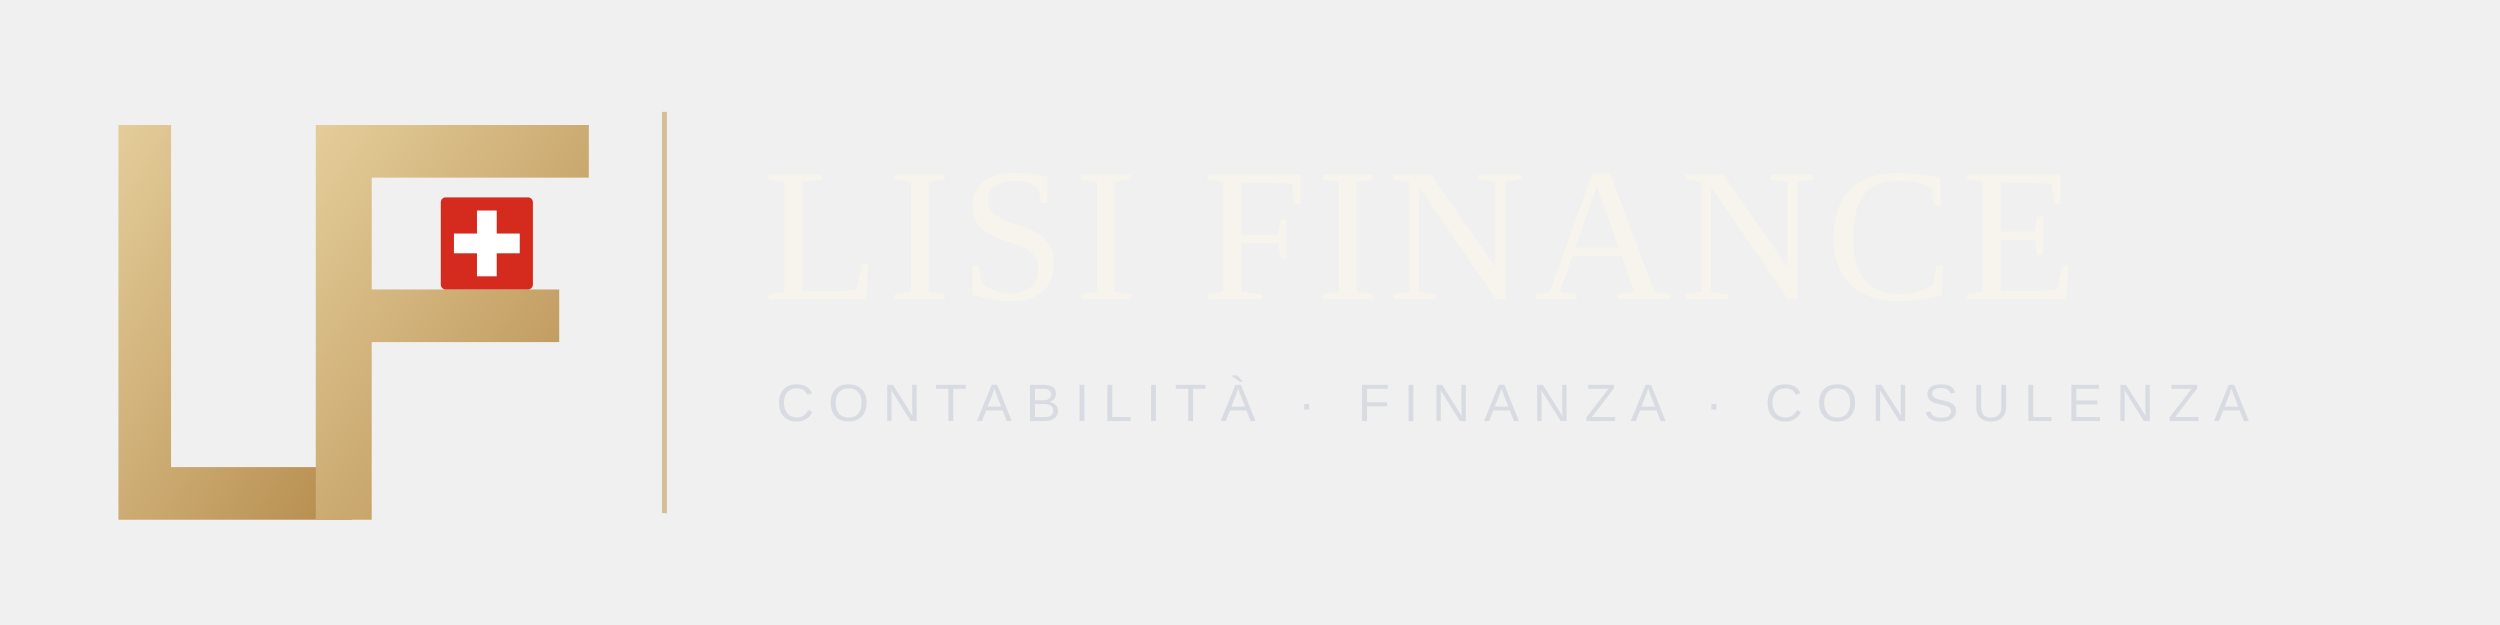
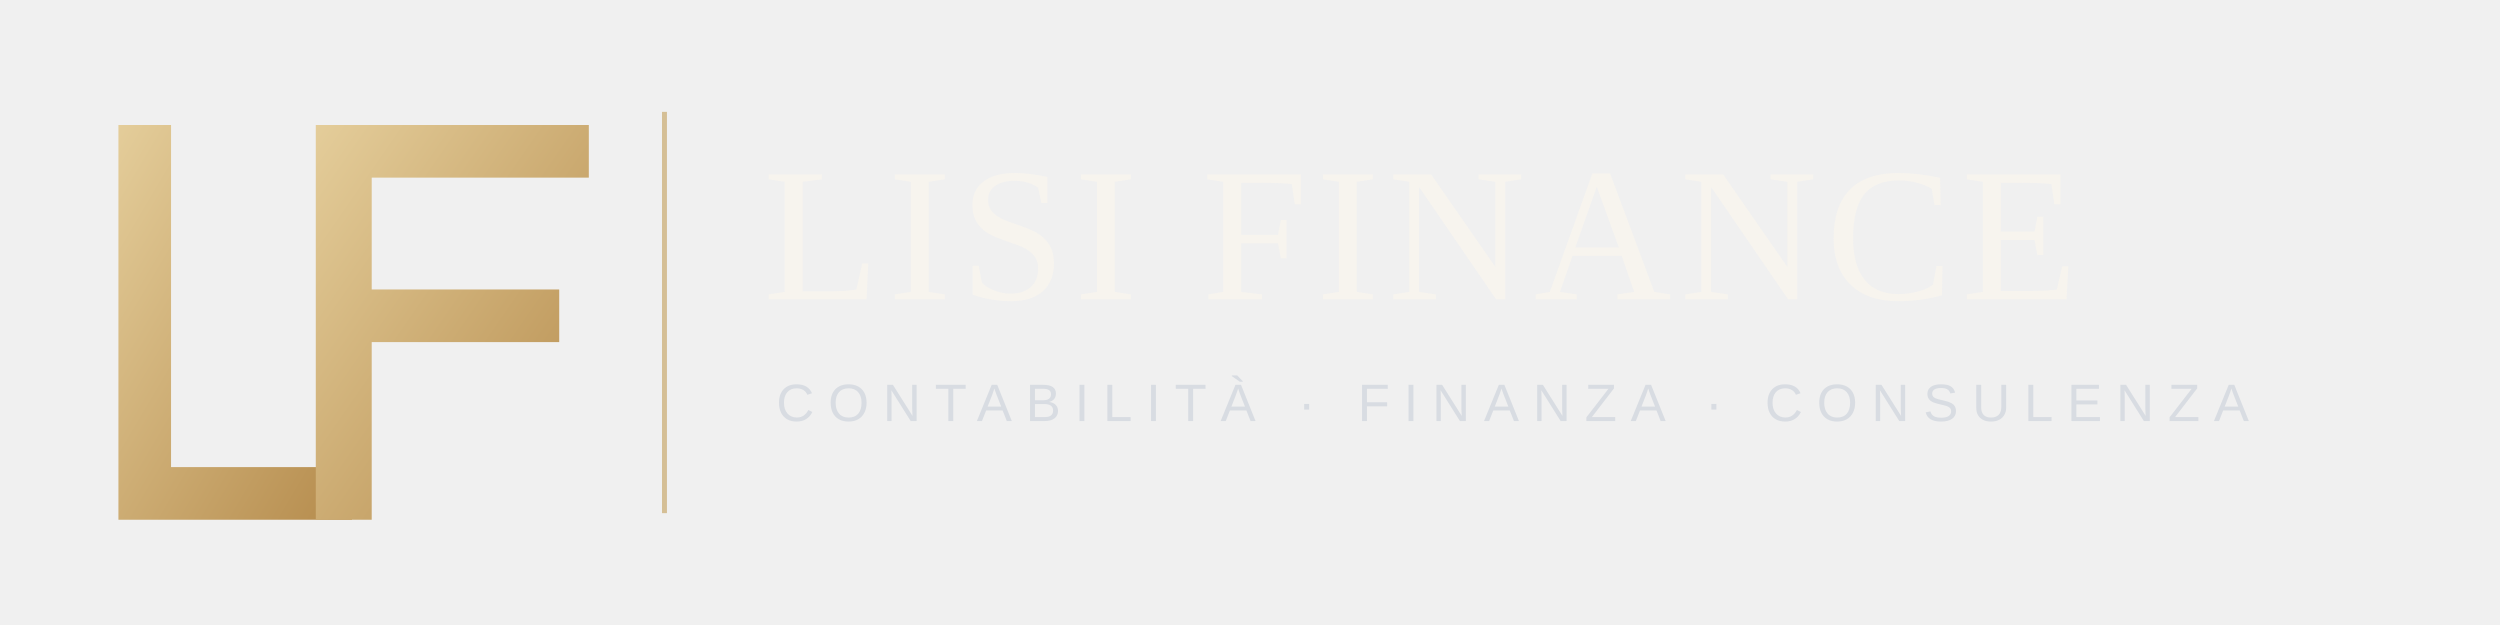
<svg xmlns="http://www.w3.org/2000/svg" viewBox="0 0 760 190" role="img" aria-labelledby="title desc">
  <defs>
    <linearGradient id="gold" x1="0" y1="0" x2="1" y2="1">
      <stop offset="0" stop-color="#E4CD9A" />
      <stop offset="1" stop-color="#B58B4C" />
    </linearGradient>
  </defs>
  <g transform="translate(18 10)">
    <path d="M18 148V28h16v104h55v16H18Z" fill="url(#gold)" />
    <path d="M78 148V28h83v16H95v34h57v16H95v54H78Z" fill="url(#gold)" />
-     <rect x="116" y="50" width="28" height="28" rx="1.5" fill="#D52B1E" />
-     <path d="M127 54h6v7h7v6h-7v7h-6v-7h-7v-6h7Z" fill="#FFFFFF" />
    <path d="M8 160h155" stroke="url(#gold)" stroke-width="1.5" opacity=".75" />
  </g>
  <path d="M202 34v122" stroke="#C9A96E" stroke-width="1.5" opacity=".7" />
  <text x="232" y="91" font-family="Georgia, 'Times New Roman', serif" font-size="58" letter-spacing="2.5" fill="#F7F4EE">LISI FINANCE</text>
  <text x="236" y="128" font-family="Arial, Helvetica, sans-serif" font-size="16" letter-spacing="4.2" fill="#D8DCE2">CONTABILITÀ  ·  FINANZA  ·  CONSULENZA</text>
</svg>
